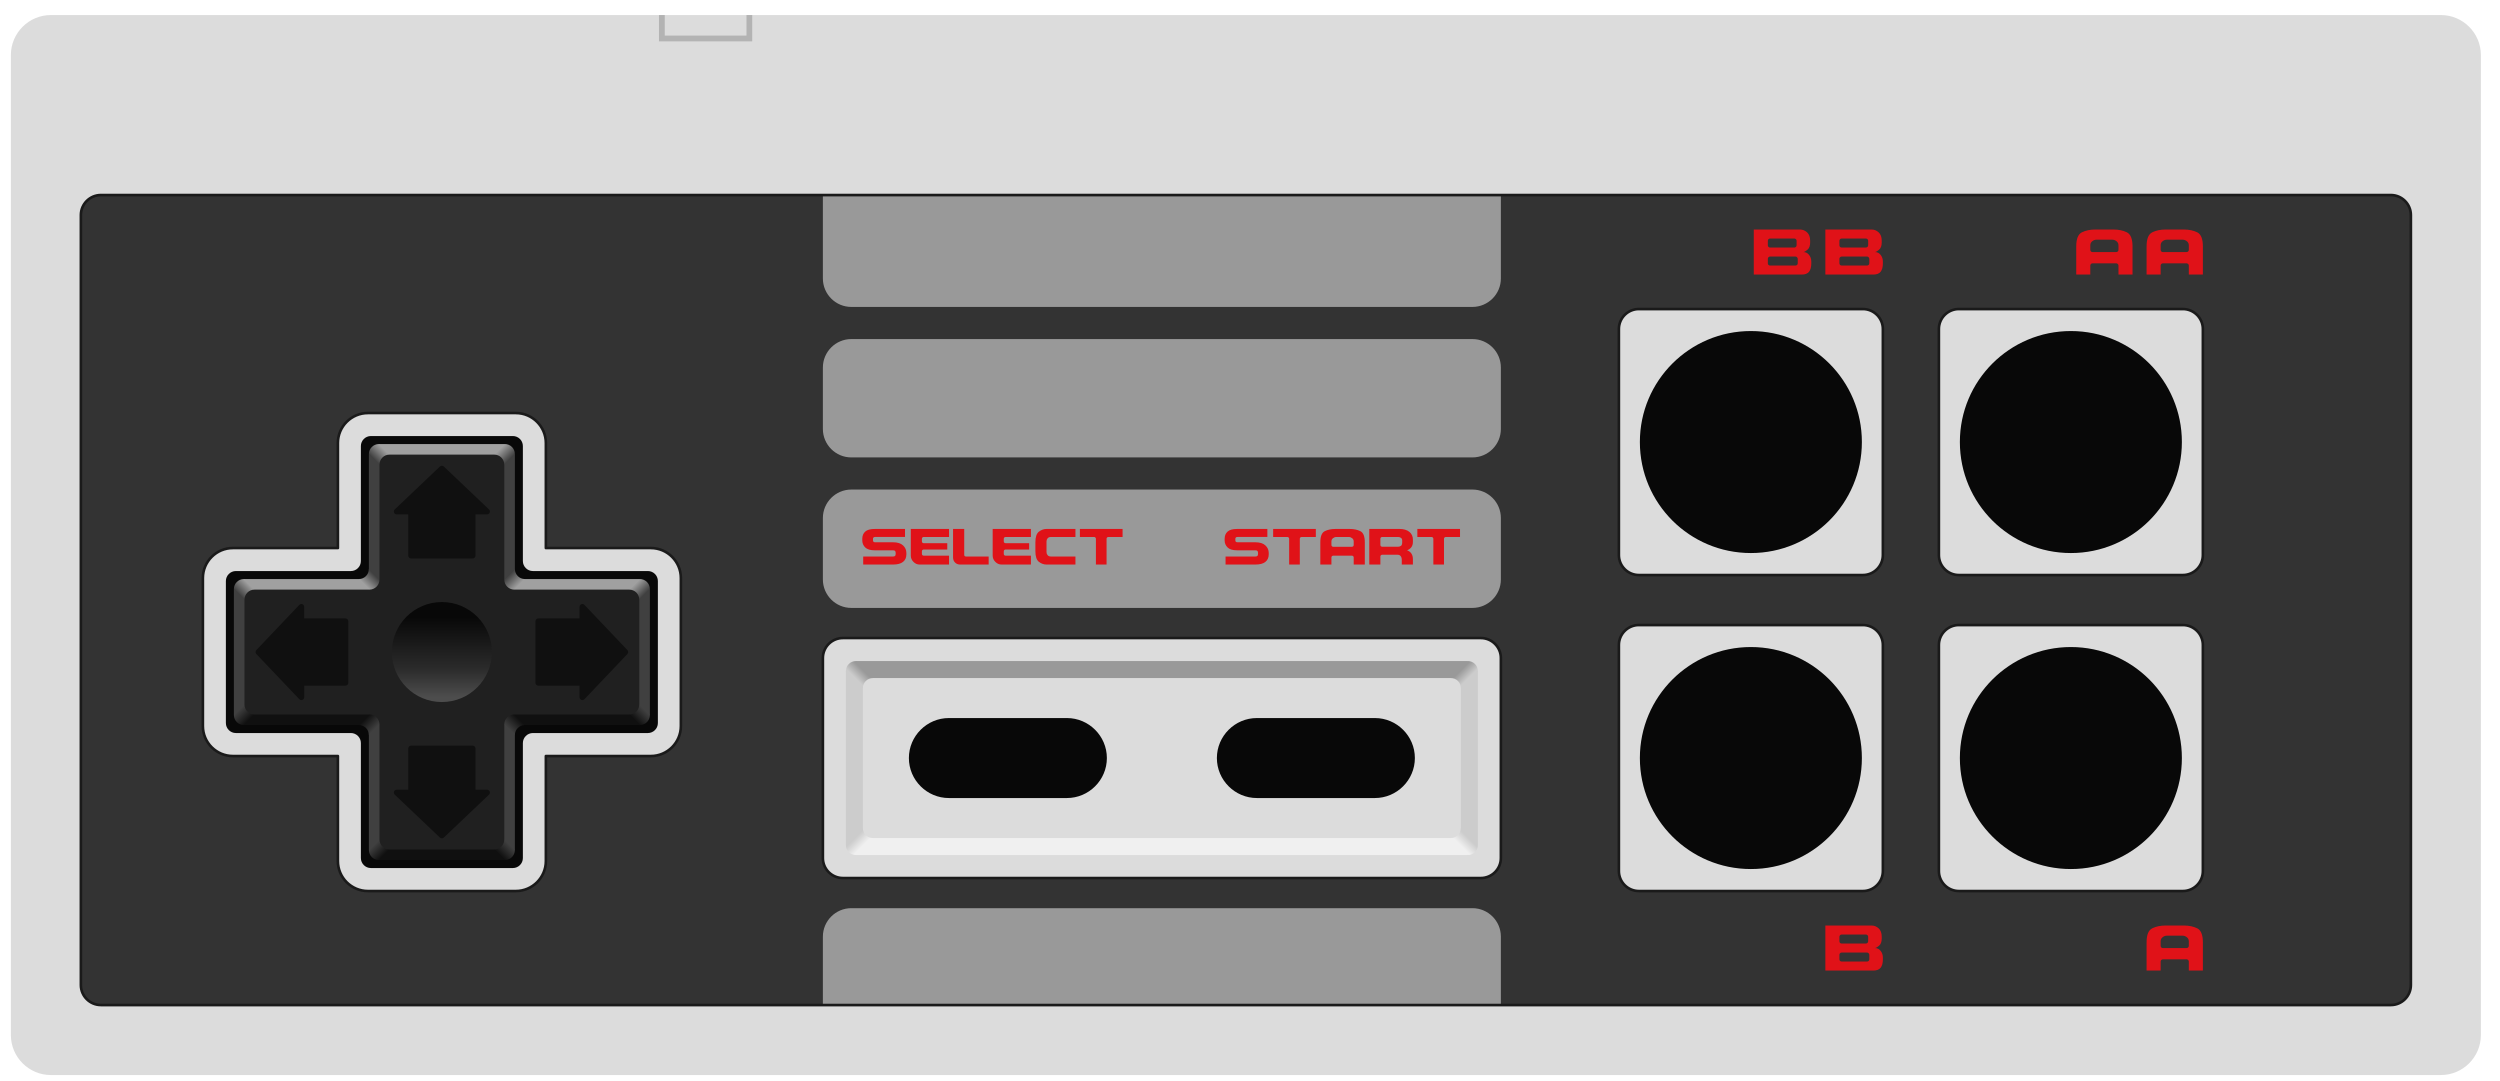
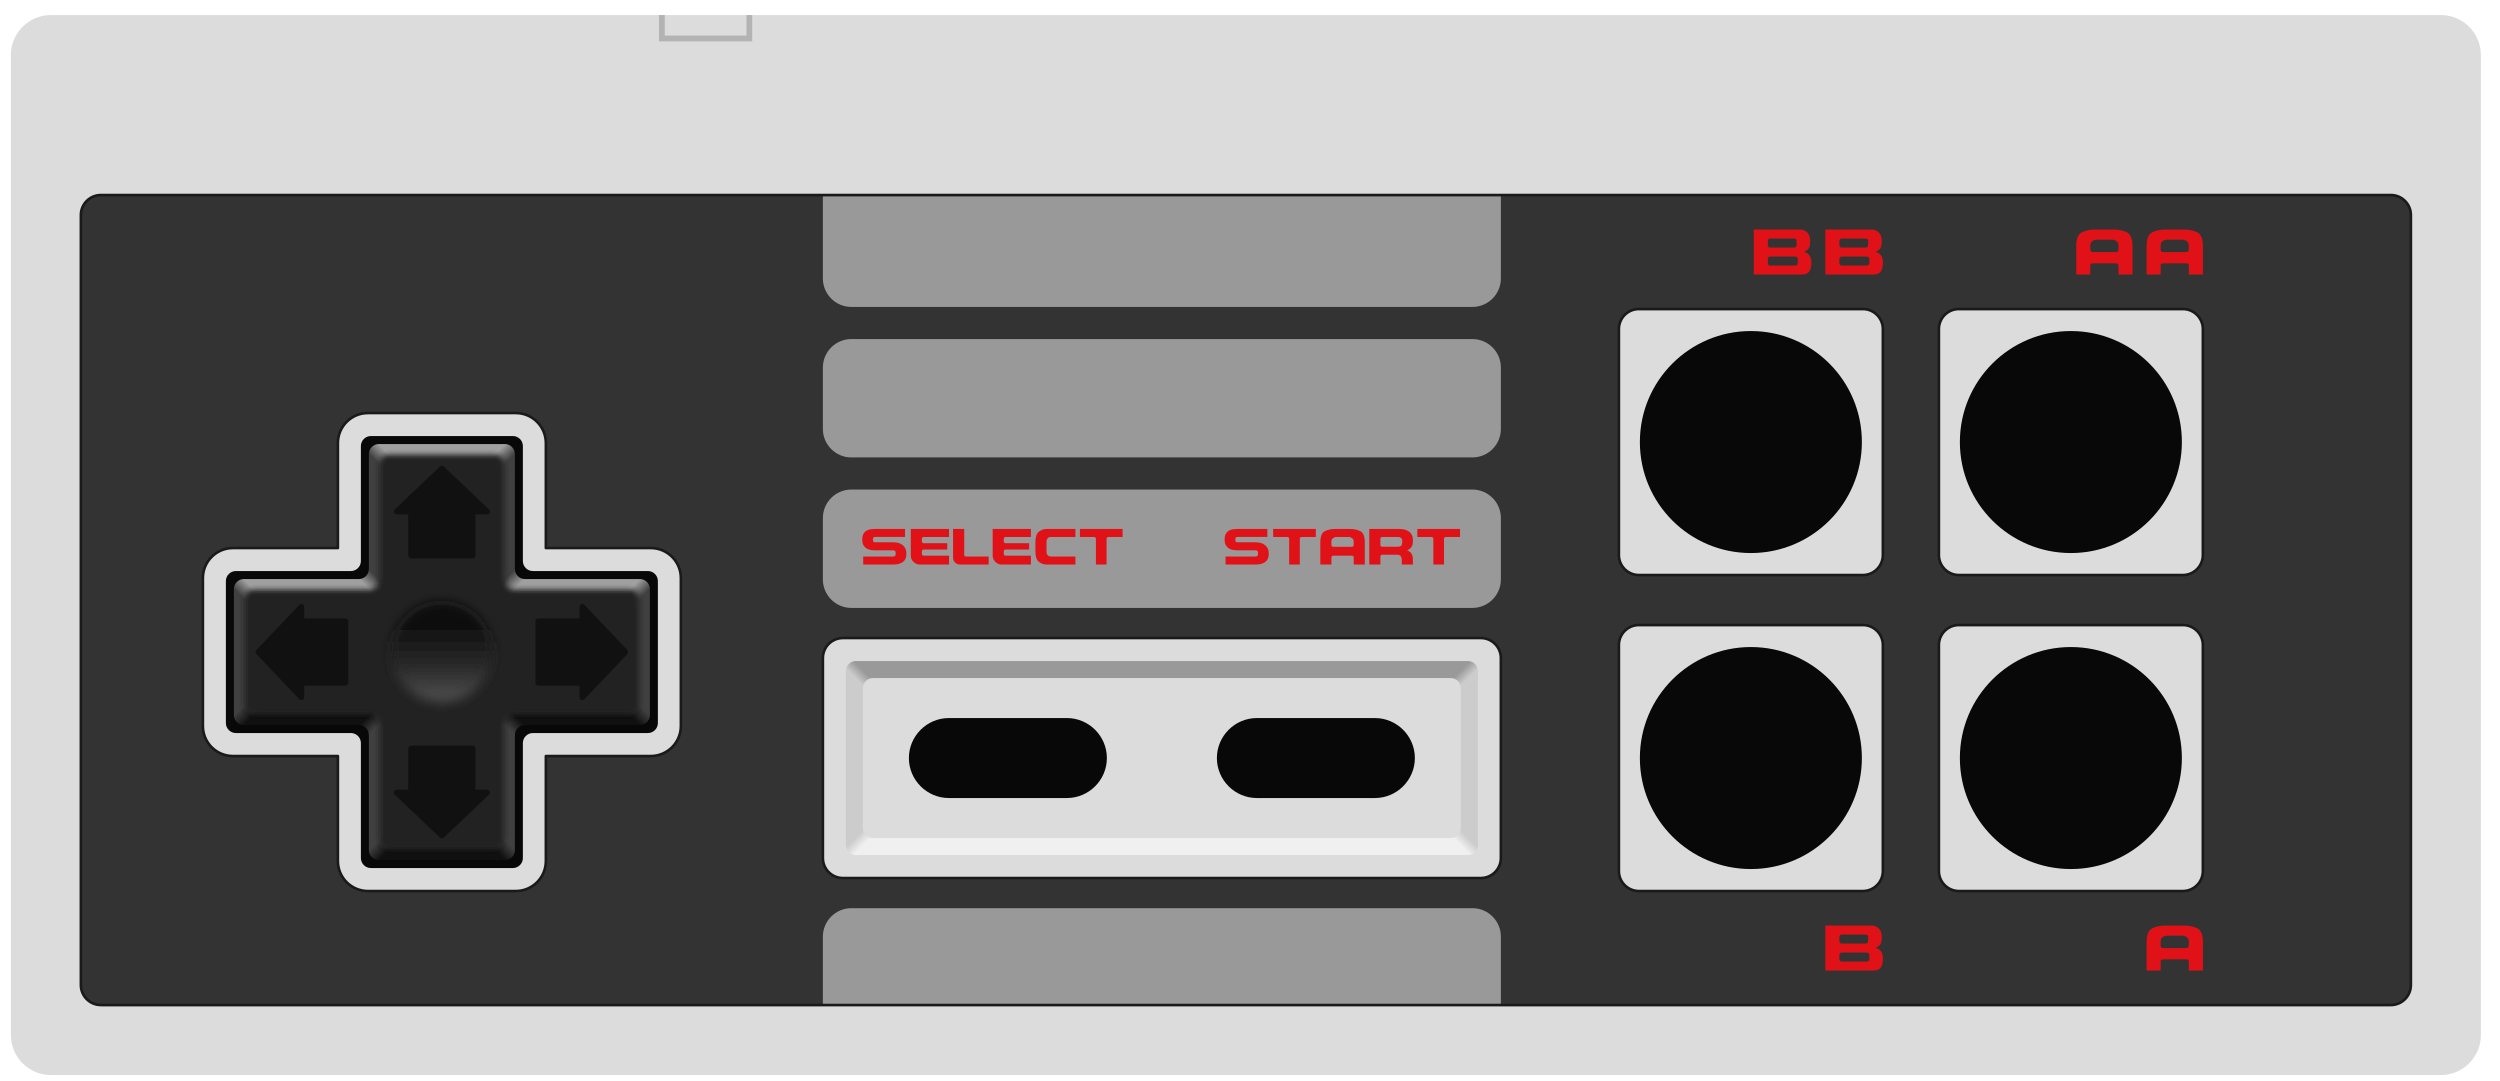
<svg xmlns="http://www.w3.org/2000/svg" xmlns:xlink="http://www.w3.org/1999/xlink" xml:space="preserve" viewBox="0 0 472 204" width="472px" height="204px" version="1.1" style="shape-rendering:geometricPrecision; fill-rule:evenodd; clip-rule:evenodd">
  <defs>
    <style type="text/css">
    .str0 {stroke:#1A1A1A;stroke-width:0.5;stroke-linejoin:round}
    .fil12 {fill:none}
    .fil13 {fill:#080808}
    .fil16 {fill:#101010}
    .fil26 {fill:#202020}
    .fil9 {fill:#333333}
    .fil14 {fill:#404040}
    .fil3 {fill:#999999}
    .fil10 {fill:#999999}
    .fil15 {fill:#A0A0A0}
    .fil1 {fill:#B3B3B3}
    .fil2 {fill:#CCCCCC}
    .fil0 {fill:gainsboro}
    .fil11 {fill:#E01218}
    .fil4 {fill:#F0F0F0}
    .fil28 {fill:black;fill-opacity:0.5}
    .fil25 {fill:url(#id0)}
    .fil18 {fill:url(#id1)}
    .fil24 {fill:url(#id2)}
    .fil21 {fill:url(#id3)}
    .fil20 {fill:url(#id4)}
    .fil17 {fill:url(#id5)}
    .fil22 {fill:url(#id6)}
    .fil19 {fill:url(#id7)}
    .fil23 {fill:url(#id8)}
    .fil6 {fill:url(#id9)}
    .fil27 {fill:url(#id10)}
    .fil7 {fill:url(#id11)}
    .fil5 {fill:url(#id12)}
    .fil8 {fill:url(#id13)}
  </style>
    <linearGradient id="id0" gradientUnits="objectBoundingBox" x1="56.717%" y1="43.282%" x2="43.283%" y2="56.718%">
      <stop offset="0" style="stop-opacity:1; stop-color:#404040" />
      <stop offset="1" style="stop-opacity:1; stop-color:#101010" />
    </linearGradient>
    <linearGradient id="id1" gradientUnits="userSpaceOnUse" x1="50.162" y1="117.194" x2="52.026" y2="115.33">
      <stop offset="0" style="stop-opacity:1; stop-color:#404040" />
      <stop offset="1" style="stop-opacity:1; stop-color:#A0A0A0" />
    </linearGradient>
    <linearGradient id="id2" gradientUnits="userSpaceOnUse" xlink:href="#id0" x1="91.226" y1="132.77" x2="93.09" y2="130.905">
  </linearGradient>
    <linearGradient id="id3" gradientUnits="objectBoundingBox" xlink:href="#id1" x1="56.717%" y1="56.718%" x2="43.283%" y2="43.282%">
  </linearGradient>
    <linearGradient id="id4" gradientUnits="userSpaceOnUse" xlink:href="#id1" x1="91.226" y1="113.441" x2="93.09" y2="115.306">
  </linearGradient>
    <linearGradient id="id5" gradientUnits="userSpaceOnUse" xlink:href="#id1" x1="75.626" y1="113.441" x2="73.762" y2="115.306">
  </linearGradient>
    <linearGradient id="id6" gradientUnits="userSpaceOnUse" xlink:href="#id0" x1="75.627" y1="132.77" x2="73.762" y2="130.906">
  </linearGradient>
    <linearGradient id="id7" gradientUnits="userSpaceOnUse" xlink:href="#id1" x1="75.65" y1="91.706" x2="77.514" y2="89.842">
  </linearGradient>
    <linearGradient id="id8" gradientUnits="objectBoundingBox" xlink:href="#id0" x1="43.282%" y1="43.283%" x2="56.718%" y2="56.717%">
  </linearGradient>
    <linearGradient id="id9" gradientUnits="userSpaceOnUse" x1="277.194" y1="128.075" x2="275.753" y2="126.633">
      <stop offset="0" style="stop-opacity:1; stop-color:#CCCCCC" />
      <stop offset="1" style="stop-opacity:1; stop-color:#999999" />
    </linearGradient>
    <linearGradient id="id10" gradientUnits="userSpaceOnUse" x1="83.425" y1="131.602" x2="83.425" y2="116.496">
      <stop offset="0" style="stop-opacity:1; stop-color:#4D4D4D" />
      <stop offset="0.35" style="stop-opacity:1; stop-color:#2B2B2B" />
      <stop offset="1" style="stop-opacity:1; stop-color:#080808" />
    </linearGradient>
    <linearGradient id="id11" gradientUnits="userSpaceOnUse" x1="161.53" y1="158.162" x2="162.971" y2="159.604">
      <stop offset="0" style="stop-opacity:1; stop-color:#CCCCCC" />
      <stop offset="1" style="stop-opacity:1; stop-color:#F0F0F0" />
    </linearGradient>
    <linearGradient id="id12" gradientUnits="userSpaceOnUse" xlink:href="#id9" x1="161.529" y1="128.075" x2="162.971" y2="126.633">
  </linearGradient>
    <linearGradient id="id13" gradientUnits="userSpaceOnUse" xlink:href="#id11" x1="277.194" y1="158.162" x2="275.752" y2="159.604">
  </linearGradient>
+     <filter id="Dpad-Blur-1" x="-20%" y="-20%" width="140%" height="140%">
+       <feGaussianBlur stdDeviation="0.5" />
+     </filter>
+     <filter id="Dpad-Blur-2" x="-20%" y="-20%" width="140%" height="140%">
+       <feGaussianBlur stdDeviation="1" />
+     </filter>
  </defs>
  <g>
    <g id="shell">
      <path class="fil0" d="M9.605 2.84l451.232 0c4.16,0 7.552,3.392 7.552,7.552l0 185.024c0,4.16 -3.392,7.552 -7.552,7.552l-451.232 0c-4.159,0 -7.552,-3.392 -7.552,-7.552l0 -185.024c0,-4.16 3.393,-7.552 7.552,-7.552z" />
      <polygon class="fil1" points="125.503,6.718 140.934,6.718 140.934,2.84 142.023,2.84 142.023,7.807 124.414,7.807 124.414,2.84 125.503,2.84 " />
      <g id="border">
        <rect class="fil2" x="275.813" y="126.694" width="3.21" height="32.85" />
        <rect class="fil2" x="159.701" y="126.694" width="3.21" height="32.85" />
        <rect class="fil3" x="161.59" y="124.805" width="115.545" height="3.209" />
        <rect class="fil4" x="161.59" y="158.223" width="115.545" height="3.209" />
        <path class="fil5" d="M161.59 124.805l3.209 3.209c-1.04,0 -1.889,0.848 -1.889,1.888l-3.209 -3.208c0,-1.04 0.848,-1.889 1.889,-1.889z" />
        <path class="fil6" d="M277.135 124.805l-3.211 3.209c1.04,0 1.889,0.848 1.889,1.888l3.21 -3.208c0,-1.04 -0.848,-1.889 -1.888,-1.889z" />
        <path class="fil7" d="M161.591 161.432l3.208 -3.209c-1.04,0 -1.889,-0.848 -1.889,-1.889l-3.208 3.21c0,1.04 0.848,1.888 1.889,1.888z" />
        <path class="fil8" d="M277.134 161.432l-3.21 -3.209c1.04,0 1.889,-0.848 1.889,-1.889l3.209 3.21c0,1.04 -0.848,1.888 -1.888,1.888z" />
      </g>
    </g>
    <g id="shield">
      <path class="fil9" d="M19.045 189.752l432.352 0c2.08,0 3.776,-1.696 3.776,-3.776l0 -145.376c0,-2.08 -1.696,-3.776 -3.776,-3.776l-432.352 0c-2.079,0 -3.776,1.696 -3.776,3.776l0 145.376c0,2.08 1.697,3.776 3.776,3.776zm24.922 -47.011l19.824 0 0 19.824c0,3.119 2.544,5.664 5.664,5.664l27.942 0c3.12,0 5.664,-2.545 5.664,-5.664l0 -19.824 19.824 0c3.12,0 5.664,-2.545 5.664,-5.664l0 -27.943c0,-3.119 -2.544,-5.664 -5.664,-5.664l-19.824 0 0 -19.824c0,-3.119 -2.544,-5.664 -5.664,-5.664l-27.942 0c-3.12,0 -5.664,2.545 -5.664,5.664l0 19.824 -19.824 0c-3.12,0 -5.664,2.545 -5.664,5.664l0 27.943c0,3.119 2.544,5.664 5.664,5.664zm115.168 -22.279l120.454 0c2.08,0 3.776,1.697 3.776,3.776l0 37.76c0,2.08 -1.696,3.776 -3.776,3.776l-120.454 0c-2.08,0 -3.776,-1.696 -3.776,-3.776l0 -37.76c0,-2.079 1.696,-3.776 3.776,-3.776zm210.701 47.767l42.291 0c2.08,0 3.776,-1.696 3.776,-3.776l0 -42.669c0,-2.08 -1.696,-3.776 -3.776,-3.776l-42.291 0c-2.08,0 -3.776,1.696 -3.776,3.776l0 42.669c0,2.08 1.696,3.776 3.776,3.776zm-60.416 0l42.291 0c2.08,0 3.776,-1.696 3.776,-3.776l0 -42.669c0,-2.08 -1.696,-3.776 -3.776,-3.776l-42.291 0c-2.08,0 -3.776,1.696 -3.776,3.776l0 42.669c0,2.08 1.696,3.776 3.776,3.776zm60.416 -59.661l42.291 0c2.08,0 3.776,-1.696 3.776,-3.776l0 -42.669c0,-2.08 -1.696,-3.776 -3.776,-3.776l-42.291 0c-2.08,0 -3.776,1.696 -3.776,3.776l0 42.669c0,2.08 1.696,3.776 3.776,3.776zm-60.416 0l42.291 0c2.08,0 3.776,-1.696 3.776,-3.776l0 -42.669c0,-2.08 -1.696,-3.776 -3.776,-3.776l-42.291 0c-2.08,0 -3.776,1.696 -3.776,3.776l0 42.669c0,2.08 1.696,3.776 3.776,3.776z" />
      <path class="fil10" d="M283.365 189.752l0 -12.919c0,-2.957 -2.414,-5.371 -5.371,-5.371l-117.263 0c-2.958,0 -5.372,2.414 -5.372,5.371l0 12.919 128.006 0zm-122.634 -97.325l117.263 0c2.958,0 5.371,2.414 5.371,5.372l0 11.604c0,2.958 -2.413,5.372 -5.371,5.372l-117.263 0c-2.958,0 -5.372,-2.413 -5.372,-5.372l0 -11.604c0,-2.959 2.413,-5.372 5.372,-5.372zm0 -28.412l117.263 0c2.958,0 5.371,2.413 5.371,5.371l0 11.604c0,2.958 -2.413,5.372 -5.371,5.372l-117.263 0c-2.958,0 -5.372,-2.413 -5.372,-5.372l0 -11.604c0,-2.959 2.413,-5.371 5.372,-5.371zm122.634 -27.191l0 15.753c0,2.958 -2.414,5.372 -5.371,5.372l-117.263 0c-2.958,0 -5.372,-2.413 -5.372,-5.372l0 -15.753 128.006 0z" />
      <path id="label-select" class="fil11" d="M162.972 106.587l0 -1.516 5.627 0c0.195,0 0.328,-0.041 0.397,-0.125 0.071,-0.085 0.106,-0.21 0.106,-0.377l0 -0.169c0,-0.166 -0.035,-0.292 -0.106,-0.376 -0.069,-0.084 -0.202,-0.125 -0.397,-0.125l-3.445 0c-0.841,0 -1.443,-0.183 -1.807,-0.549 -0.364,-0.365 -0.547,-0.799 -0.547,-1.303l0 -0.335c0,-0.559 0.183,-1.007 0.547,-1.343 0.364,-0.335 0.966,-0.503 1.807,-0.503l5.712 0 0 1.511 -5.624 0c-0.155,0 -0.262,0.032 -0.325,0.098 -0.063,0.067 -0.095,0.145 -0.095,0.237l0 0.335c0,0.099 0.032,0.178 0.095,0.24 0.063,0.063 0.17,0.095 0.325,0.095l3.362 0c0.839,0 1.47,0.198 1.889,0.59 0.422,0.393 0.631,0.871 0.631,1.432l0 0.253c0,0.615 -0.209,1.091 -0.631,1.426 -0.421,0.336 -1.054,0.504 -1.896,0.504l-5.625 0zm10.664 0c-0.449,0 -0.839,-0.168 -1.175,-0.504 -0.335,-0.336 -0.503,-0.729 -0.503,-1.177l0 -5.04 7.221 0 0 1.516 -4.787 0c-0.099,0 -0.179,0.033 -0.242,0.099 -0.063,0.066 -0.095,0.145 -0.095,0.237l0 0.501c0,0.099 0.032,0.177 0.095,0.24 0.063,0.063 0.143,0.095 0.242,0.095l4.452 0 0 1.194 -4.452 0c-0.099,0 -0.179,0.034 -0.242,0.101 -0.063,0.066 -0.095,0.145 -0.095,0.238l0 0.484c0,0.098 0.032,0.181 0.095,0.244 0.063,0.062 0.143,0.095 0.242,0.095l4.787 0 0 1.677 -5.543 0zm7.646 0c-0.393,0 -0.714,-0.125 -0.966,-0.378 -0.253,-0.253 -0.379,-0.574 -0.379,-0.966l0 -5.377 2.108 0 0 4.87c0,0.111 0.029,0.195 0.085,0.25 0.055,0.056 0.139,0.085 0.25,0.085l4.279 0 0 1.516 -5.377 0zm7.813 0c-0.448,0 -0.839,-0.168 -1.174,-0.504 -0.336,-0.336 -0.504,-0.729 -0.504,-1.177l0 -5.04 7.221 0 0 1.516 -4.787 0c-0.099,0 -0.179,0.033 -0.242,0.099 -0.063,0.066 -0.095,0.145 -0.095,0.237l0 0.501c0,0.099 0.032,0.177 0.095,0.24 0.063,0.063 0.143,0.095 0.242,0.095l4.452 0 0 1.194 -4.452 0c-0.099,0 -0.179,0.034 -0.242,0.101 -0.063,0.066 -0.095,0.145 -0.095,0.238l0 0.484c0,0.098 0.032,0.181 0.095,0.244 0.063,0.062 0.143,0.095 0.242,0.095l4.787 0 0 1.677 -5.543 0zm8.488 0c-0.503,0 -0.98,-0.168 -1.428,-0.504 -0.448,-0.336 -0.672,-1.009 -0.672,-2.016l0 -1.681c0,-1.007 0.224,-1.679 0.672,-2.017 0.448,-0.335 0.925,-0.503 1.428,-0.503l5.46 0 0 1.516 -4.623 0c-0.279,0 -0.491,0.084 -0.63,0.251 -0.14,0.169 -0.21,0.364 -0.21,0.588l0 2.011c0,0.224 0.07,0.419 0.21,0.588 0.139,0.166 0.351,0.251 0.63,0.251l4.623 0 0 1.516 -5.46 0zm9.324 0l0 -4.869c0,-0.09 -0.034,-0.169 -0.1,-0.235 -0.066,-0.066 -0.145,-0.101 -0.235,-0.101l-2.687 0 0 -1.516 8.059 0 0 1.516 -2.688 0c-0.099,0 -0.18,0.035 -0.242,0.101 -0.063,0.066 -0.095,0.145 -0.095,0.235l0 4.869 -2.012 0z" />
      <path id="label-start" class="fil11" d="M231.385 106.587l0 -1.516 5.627 0c0.195,0 0.327,-0.041 0.397,-0.125 0.07,-0.085 0.106,-0.21 0.106,-0.377l0 -0.169c0,-0.166 -0.036,-0.292 -0.106,-0.376 -0.07,-0.084 -0.202,-0.125 -0.397,-0.125l-3.446 0c-0.84,0 -1.442,-0.183 -1.806,-0.549 -0.364,-0.365 -0.547,-0.799 -0.547,-1.303l0 -0.335c0,-0.559 0.183,-1.007 0.547,-1.343 0.364,-0.335 0.966,-0.503 1.806,-0.503l5.713 0 0 1.511 -5.625 0c-0.154,0 -0.261,0.032 -0.324,0.098 -0.063,0.067 -0.095,0.145 -0.095,0.237l0 0.335c0,0.099 0.032,0.178 0.095,0.24 0.063,0.063 0.17,0.095 0.324,0.095l3.363 0c0.839,0 1.469,0.198 1.889,0.59 0.421,0.393 0.631,0.871 0.631,1.432l0 0.253c0,0.615 -0.21,1.091 -0.631,1.426 -0.421,0.336 -1.054,0.504 -1.896,0.504l-5.625 0zm39.23 0l0 -4.869c0,-0.09 -0.034,-0.169 -0.1,-0.235 -0.067,-0.066 -0.145,-0.101 -0.235,-0.101l-2.687 0 0 -1.516 8.059 0 0 1.516 -2.689 0c-0.098,0 -0.179,0.035 -0.242,0.101 -0.062,0.066 -0.095,0.145 -0.095,0.235l0 4.869 -2.011 0zm-27.222 0l0 -4.869c0,-0.09 -0.035,-0.169 -0.101,-0.235 -0.066,-0.066 -0.145,-0.101 -0.235,-0.101l-2.686 0 0 -1.516 8.058 0 0 1.516 -2.688 0c-0.099,0 -0.18,0.035 -0.242,0.101 -0.063,0.066 -0.095,0.145 -0.095,0.235l0 4.869 -2.011 0zm11.849 -3.355c0.091,0 0.17,-0.032 0.236,-0.095 0.067,-0.063 0.101,-0.144 0.101,-0.242l0 -0.672c0,-0.253 -0.099,-0.455 -0.294,-0.61 -0.197,-0.154 -0.407,-0.231 -0.631,-0.231l-2.355 0c-0.224,0 -0.434,0.077 -0.631,0.231 -0.195,0.155 -0.294,0.357 -0.294,0.61l0 0.672c0,0.098 0.032,0.179 0.095,0.242 0.063,0.063 0.143,0.095 0.242,0.095l3.531 0zm-5.965 3.355l0 -4.201c0,-1.12 0.28,-1.819 0.84,-2.101 0.56,-0.279 1.232,-0.419 2.015,-0.419l2.689 0c0.783,0 1.455,0.14 2.014,0.419 0.561,0.282 0.841,0.981 0.841,2.101l0 4.201 -2.097 0 0 -1.342c0,-0.09 -0.034,-0.169 -0.101,-0.235 -0.066,-0.066 -0.145,-0.1 -0.236,-0.1l-3.531 0c-0.099,0 -0.179,0.034 -0.242,0.1 -0.063,0.066 -0.095,0.145 -0.095,0.235l0 1.342 -2.097 0zm9.242 0l0 -6.721 5.715 0c0.786,0 1.402,0.181 1.85,0.545 0.448,0.364 0.672,0.855 0.672,1.47l0 0.419c0,0.783 -0.365,1.315 -1.095,1.595 0.73,0.28 1.095,0.841 1.095,1.683l0 1.009 -2.102 0 0 -0.84c0,-0.337 -0.07,-0.588 -0.212,-0.757 -0.139,-0.168 -0.321,-0.252 -0.546,-0.252l-2.943 0c-0.099,0 -0.18,0.034 -0.242,0.1 -0.063,0.066 -0.096,0.145 -0.096,0.236l0 1.513 -2.096 0zm5.459 -3.366c0.195,0 0.371,-0.055 0.525,-0.166 0.155,-0.111 0.231,-0.336 0.231,-0.669l0 -0.335c0,-0.222 -0.076,-0.391 -0.231,-0.502 -0.154,-0.111 -0.33,-0.167 -0.525,-0.167l-3.025 0c-0.099,0 -0.18,0.033 -0.242,0.099 -0.063,0.066 -0.096,0.145 -0.096,0.237l0 1.168c0,0.099 0.033,0.179 0.096,0.242 0.062,0.063 0.143,0.093 0.242,0.093l3.025 0z" />
      <path id="label-bb" class="fil11" d="M352.502 50.137c0.116,0 0.216,-0.041 0.299,-0.12 0.084,-0.079 0.127,-0.181 0.127,-0.306l0 -0.851c-0.009,-0.104 -0.054,-0.202 -0.133,-0.29 -0.08,-0.088 -0.177,-0.134 -0.293,-0.134l-4.795 0c-0.124,0 -0.226,0.043 -0.306,0.127 -0.079,0.084 -0.12,0.184 -0.12,0.297l0 0.851c0,0.125 0.041,0.227 0.12,0.306 0.08,0.079 0.182,0.12 0.306,0.12l4.795 0zm-0.217 -3.402c0.115,0 0.213,-0.041 0.292,-0.12 0.088,-0.08 0.134,-0.182 0.134,-0.307l0 -0.85c0,-0.114 -0.044,-0.213 -0.127,-0.297 -0.084,-0.084 -0.184,-0.127 -0.299,-0.127l-4.578 0c-0.124,0 -0.226,0.043 -0.306,0.127 -0.079,0.084 -0.12,0.183 -0.12,0.297l0 0.85c0,0.125 0.041,0.227 0.12,0.307 0.08,0.079 0.182,0.12 0.306,0.12l4.578 0zm-7.658 5.103l0 -8.505 8.726 0c0.496,0 0.941,0.177 1.331,0.531 0.39,0.356 0.585,0.887 0.585,1.594l0 0.32c0,0.637 -0.172,1.098 -0.519,1.381 -0.347,0.284 -0.599,0.427 -0.76,0.427 0.429,0 0.785,0.177 1.068,0.53 0.286,0.357 0.429,0.781 0.429,1.277l0 0.318c0,0.71 -0.143,1.24 -0.427,1.597 -0.283,0.353 -0.744,0.53 -1.383,0.53l-9.05 0zm-5.638 -1.701c0.115,0 0.215,-0.041 0.299,-0.12 0.084,-0.079 0.127,-0.181 0.127,-0.306l0 -0.851c-0.009,-0.104 -0.055,-0.202 -0.134,-0.29 -0.079,-0.088 -0.177,-0.134 -0.292,-0.134l-4.795 0c-0.125,0 -0.227,0.043 -0.306,0.127 -0.08,0.084 -0.121,0.184 -0.121,0.297l0 0.851c0,0.125 0.041,0.227 0.121,0.306 0.079,0.079 0.181,0.12 0.306,0.12l4.795 0zm-0.218 -3.402c0.116,0 0.213,-0.041 0.293,-0.12 0.088,-0.08 0.133,-0.182 0.133,-0.307l0 -0.85c0,-0.114 -0.043,-0.213 -0.127,-0.297 -0.084,-0.084 -0.183,-0.127 -0.299,-0.127l-4.577 0c-0.125,0 -0.227,0.043 -0.306,0.127 -0.08,0.084 -0.121,0.183 -0.121,0.297l0 0.85c0,0.125 0.041,0.227 0.121,0.307 0.079,0.079 0.181,0.12 0.306,0.12l4.577 0zm-7.657 5.103l0 -8.505 8.725 0c0.497,0 0.941,0.177 1.332,0.531 0.39,0.356 0.585,0.887 0.585,1.594l0 0.32c0,0.637 -0.173,1.098 -0.52,1.381 -0.347,0.284 -0.599,0.427 -0.76,0.427 0.429,0 0.785,0.177 1.069,0.53 0.286,0.357 0.428,0.781 0.428,1.277l0 0.318c0,0.71 -0.142,1.24 -0.426,1.597 -0.283,0.353 -0.744,0.53 -1.383,0.53l-9.05 0z" />
      <path id="label-aa" class="fil11" d="M412.823 47.592c0.115,0 0.216,-0.04 0.299,-0.12 0.084,-0.079 0.128,-0.181 0.128,-0.306l0 -0.85c0,-0.32 -0.125,-0.577 -0.373,-0.771 -0.249,-0.196 -0.514,-0.293 -0.798,-0.293l-2.98 0c-0.284,0 -0.549,0.097 -0.799,0.293 -0.247,0.194 -0.372,0.451 -0.372,0.771l0 0.85c0,0.125 0.041,0.227 0.121,0.306 0.079,0.08 0.181,0.12 0.306,0.12l4.468 0zm-7.548 4.246l0 -5.316c0,-1.418 0.353,-2.302 1.063,-2.658 0.708,-0.354 1.559,-0.531 2.55,-0.531l3.402 0c0.991,0 1.842,0.177 2.549,0.531 0.71,0.356 1.064,1.24 1.064,2.658l0 5.316 -2.653 0 0 -1.698c0,-0.114 -0.044,-0.214 -0.128,-0.298 -0.083,-0.083 -0.184,-0.126 -0.299,-0.126l-4.468 0c-0.125,0 -0.227,0.043 -0.306,0.126 -0.08,0.084 -0.121,0.184 -0.121,0.298l0 1.698 -2.653 0zm-5.734 -4.246c0.116,0 0.216,-0.04 0.3,-0.12 0.083,-0.079 0.127,-0.181 0.127,-0.306l0 -0.85c0,-0.32 -0.125,-0.577 -0.372,-0.771 -0.25,-0.196 -0.515,-0.293 -0.799,-0.293l-2.98 0c-0.283,0 -0.549,0.097 -0.798,0.293 -0.248,0.194 -0.372,0.451 -0.372,0.771l0 0.85c0,0.125 0.041,0.227 0.12,0.306 0.08,0.08 0.181,0.12 0.306,0.12l4.468 0zm-7.548 4.246l0 -5.316c0,-1.418 0.354,-2.302 1.064,-2.658 0.707,-0.354 1.558,-0.531 2.549,-0.531l3.402 0c0.992,0 1.842,0.177 2.55,0.531 0.709,0.356 1.063,1.24 1.063,2.658l0 5.316 -2.653 0 0 -1.698c0,-0.114 -0.044,-0.214 -0.127,-0.298 -0.084,-0.083 -0.184,-0.126 -0.3,-0.126l-4.468 0c-0.125,0 -0.226,0.043 -0.306,0.126 -0.079,0.084 -0.12,0.184 -0.12,0.298l0 1.698 -2.654 0z" />
      <path id="label-b" class="fil11" d="M352.502 181.542c0.116,0 0.216,-0.041 0.299,-0.12 0.084,-0.08 0.127,-0.182 0.127,-0.307l0 -0.85c-0.009,-0.104 -0.054,-0.202 -0.133,-0.29 -0.08,-0.089 -0.177,-0.134 -0.293,-0.134l-4.795 0c-0.124,0 -0.226,0.043 -0.306,0.127 -0.079,0.084 -0.12,0.183 -0.12,0.297l0 0.85c0,0.125 0.041,0.227 0.12,0.307 0.08,0.079 0.182,0.12 0.306,0.12l4.795 0zm-0.217 -3.402c0.115,0 0.213,-0.041 0.292,-0.12 0.088,-0.08 0.134,-0.182 0.134,-0.307l0 -0.85c0,-0.114 -0.044,-0.213 -0.127,-0.297 -0.084,-0.084 -0.184,-0.127 -0.299,-0.127l-4.578 0c-0.124,0 -0.226,0.043 -0.306,0.127 -0.079,0.084 -0.12,0.183 -0.12,0.297l0 0.85c0,0.125 0.041,0.227 0.12,0.307 0.08,0.079 0.182,0.12 0.306,0.12l4.578 0zm-7.658 5.103l0 -8.505 8.726 0c0.496,0 0.941,0.177 1.331,0.531 0.39,0.355 0.585,0.886 0.585,1.594l0 0.32c0,0.637 -0.172,1.097 -0.519,1.381 -0.347,0.284 -0.599,0.426 -0.76,0.426 0.429,0 0.785,0.177 1.068,0.531 0.286,0.356 0.429,0.78 0.429,1.277l0 0.317c0,0.711 -0.143,1.241 -0.427,1.597 -0.283,0.354 -0.744,0.531 -1.383,0.531l-9.05 0z" />
      <path id="label-a" class="fil11" d="M412.823 178.997c0.115,0 0.216,-0.041 0.299,-0.12 0.084,-0.079 0.128,-0.182 0.128,-0.306l0 -0.851c0,-0.319 -0.125,-0.576 -0.373,-0.771 -0.249,-0.195 -0.514,-0.293 -0.798,-0.293l-2.98 0c-0.284,0 -0.549,0.098 -0.799,0.293 -0.247,0.195 -0.372,0.452 -0.372,0.771l0 0.851c0,0.124 0.041,0.227 0.121,0.306 0.079,0.079 0.181,0.12 0.306,0.12l4.468 0zm-7.548 4.246l0 -5.316c0,-1.418 0.353,-2.303 1.063,-2.658 0.708,-0.354 1.559,-0.531 2.55,-0.531l3.402 0c0.991,0 1.842,0.177 2.549,0.531 0.71,0.355 1.064,1.24 1.064,2.658l0 5.316 -2.653 0 0 -1.699c0,-0.113 -0.044,-0.213 -0.128,-0.297 -0.083,-0.084 -0.184,-0.127 -0.299,-0.127l-4.468 0c-0.125,0 -0.227,0.043 -0.306,0.127 -0.08,0.084 -0.121,0.184 -0.121,0.297l0 1.699 -2.653 0z" />
      <path class="fil12 str0" d="M19.045 189.752l432.352 0c2.08,0 3.776,-1.696 3.776,-3.776l0 -145.376c0,-2.08 -1.696,-3.776 -3.776,-3.776l-432.352 0c-2.079,0 -3.776,1.696 -3.776,3.776l0 145.376c0,2.08 1.697,3.776 3.776,3.776zm24.922 -47.011l19.824 0 0 19.824c0,3.119 2.544,5.664 5.664,5.664l27.942 0c3.12,0 5.664,-2.545 5.664,-5.664l0 -19.824 19.824 0c3.12,0 5.664,-2.545 5.664,-5.664l0 -27.943c0,-3.119 -2.544,-5.664 -5.664,-5.664l-19.824 0 0 -19.824c0,-3.119 -2.544,-5.664 -5.664,-5.664l-27.942 0c-3.12,0 -5.664,2.545 -5.664,5.664l0 19.824 -19.824 0c-3.12,0 -5.664,2.545 -5.664,5.664l0 27.943c0,3.119 2.544,5.664 5.664,5.664zm115.168 -22.279l120.454 0c2.08,0 3.776,1.697 3.776,3.776l0 37.76c0,2.08 -1.696,3.776 -3.776,3.776l-120.454 0c-2.08,0 -3.776,-1.696 -3.776,-3.776l0 -37.76c0,-2.079 1.696,-3.776 3.776,-3.776zm210.701 47.767l42.291 0c2.08,0 3.776,-1.696 3.776,-3.776l0 -42.669c0,-2.08 -1.696,-3.776 -3.776,-3.776l-42.291 0c-2.08,0 -3.776,1.696 -3.776,3.776l0 42.669c0,2.08 1.696,3.776 3.776,3.776zm-60.416 0l42.291 0c2.08,0 3.776,-1.696 3.776,-3.776l0 -42.669c0,-2.08 -1.696,-3.776 -3.776,-3.776l-42.291 0c-2.08,0 -3.776,1.696 -3.776,3.776l0 42.669c0,2.08 1.696,3.776 3.776,3.776zm60.416 -59.661l42.291 0c2.08,0 3.776,-1.696 3.776,-3.776l0 -42.669c0,-2.08 -1.696,-3.776 -3.776,-3.776l-42.291 0c-2.08,0 -3.776,1.696 -3.776,3.776l0 42.669c0,2.08 1.696,3.776 3.776,3.776zm-60.416 0l42.291 0c2.08,0 3.776,-1.696 3.776,-3.776l0 -42.669c0,-2.08 -1.696,-3.776 -3.776,-3.776l-42.291 0c-2.08,0 -3.776,1.696 -3.776,3.776l0 42.669c0,2.08 1.696,3.776 3.776,3.776z" />
    </g>
    <g id="holes">
      <path class="fil13" d="M44.534 138.398l21.712 0c1.04,0 1.888,0.848 1.888,1.888l0 21.712c0,1.04 0.848,1.888 1.888,1.888l26.809 0c1.04,0 1.888,-0.848 1.888,-1.888l0 -21.712c0,-1.04 0.848,-1.888 1.888,-1.888l21.712 0c1.04,0 1.888,-0.848 1.888,-1.888l0 -26.809c0,-1.04 -0.848,-1.888 -1.888,-1.888l-21.712 0c-1.04,0 -1.888,-0.848 -1.888,-1.888l0 -21.712c0,-1.04 -0.848,-1.888 -1.888,-1.888l-26.809 0c-1.04,0 -1.888,0.848 -1.888,1.888l0 21.712c0,1.04 -0.848,1.888 -1.888,1.888l-21.712 0c-1.04,0 -1.888,0.848 -1.888,1.888l0 26.809c0,1.04 0.848,1.888 1.888,1.888z" />
      <path class="fil13" d="M208.977 143.118c0,4.154 -3.398,7.552 -7.551,7.552l-22.278 0c-4.153,0 -7.551,-3.398 -7.551,-7.552 0,-4.153 3.398,-7.551 7.551,-7.551l22.278 0c4.153,0 7.551,3.398 7.551,7.551z" />
      <path class="fil13" d="M267.128 143.118c0,4.154 -3.399,7.552 -7.551,7.552l-22.279 0c-4.153,0 -7.551,-3.398 -7.551,-7.552 0,-4.153 3.398,-7.551 7.551,-7.551l22.279 0c4.153,0 7.551,3.398 7.551,7.551z" />
      <circle class="fil13" cx="330.565" cy="83.458" r="20.957" />
      <circle class="fil13" cx="390.981" cy="83.458" r="20.957" />
      <circle class="fil13" cx="330.565" cy="143.118" r="20.957" />
      <circle class="fil13" cx="390.981" cy="143.118" r="20.957" />
    </g>
    <g id="dpad">
      <path class="fil14" d="M97.209 160.488l-27.565 0c0,-8.496 0,-16.992 0,-25.488l-25.488 0 0 -23.789 25.488 0c0,-8.496 0,-16.992 0,-25.488l27.565 0c0,8.496 0,16.992 0,25.488l25.488 0 0 23.789 -25.488 0c0,8.496 0,16.992 0,25.488z" />
      <path class="fil15" d="M95.321 83.835l-23.789 0 0 1.888 11.894 11.895 11.895 -11.895 0 -1.888zm-27.541 25.488l-0.024 0 -21.712 0 0 1.888 11.894 11.895 25.488 0 -13.782 -13.783 -1.864 0zm31.292 0l0.025 0 21.712 0 0 1.888 -11.895 11.895 -25.488 0 13.783 -13.783 1.863 0z" />
      <path class="fil16" d="M95.321 162.376l-23.789 0 0 -1.888 11.894 -11.894 11.895 11.894 0 1.888zm-27.541 -25.488l-0.024 0 -21.712 0 0 -1.888 11.894 -11.894 25.488 0 -13.782 13.782 -1.864 0zm31.292 0l0.025 0 21.712 0 0 -1.888 -11.895 -11.894 -25.488 0 13.783 13.782 1.863 0z" />
      <path class="fil17" d="M81.633 119.424c0,1.04 -0.849,1.888 -1.888,1.888l-11.989 -11.989c1.04,0 1.888,-0.848 1.888,-1.888l11.989 11.989z" />
      <path class="fil18" d="M56.144 123.2c0,-1.04 0.848,-1.888 1.888,-1.888l-11.989 -11.989c-1.039,0 -1.888,0.849 -1.888,1.888l11.989 11.989z" />
      <path class="fil19" d="M81.633 97.712c0,-1.04 0.848,-1.888 1.888,-1.888l-11.989 -11.989c-1.04,0 -1.888,0.849 -1.888,1.888l11.989 11.989z" />
      <path class="fil20" d="M85.22 119.424c0,1.04 0.848,1.888 1.888,1.888l11.989 -11.989c-1.04,0 -1.888,-0.848 -1.888,-1.888l-11.989 11.989z" />
      <path class="fil21" d="M85.219 97.712c0,-1.04 -0.848,-1.888 -1.888,-1.888l11.989 -11.989c1.04,0 1.888,0.849 1.888,1.888l-11.989 11.989z" />
      <path class="fil21" d="M110.708 123.2c0,-1.04 -0.848,-1.888 -1.888,-1.888l11.989 -11.989c1.039,0 1.888,0.849 1.888,1.888l-11.989 11.989z" />
      <path class="fil22" d="M81.633 126.787c0,-1.04 -0.849,-1.888 -1.888,-1.888l-11.989 11.989c1.04,0 1.888,0.848 1.888,1.888l11.989 -11.989z" />
      <path class="fil23" d="M56.145 123.011c0,1.04 0.848,1.888 1.888,1.888l-11.989 11.989c-1.04,0 -1.888,-0.849 -1.888,-1.888l11.989 -11.989z" />
      <path class="fil23" d="M81.633 148.499c0,1.04 0.848,1.888 1.888,1.888l-11.989 11.989c-1.039,0 -1.888,-0.849 -1.888,-1.888l11.989 -11.989z" />
      <path class="fil24" d="M85.22 126.787c0,-1.04 0.848,-1.888 1.888,-1.888l11.989 11.989c-1.04,0 -1.888,0.848 -1.888,1.888l-11.989 -11.989z" />
      <path class="fil25" d="M110.707 123.011c0,1.04 -0.848,1.888 -1.888,1.888l11.989 11.989c1.04,0 1.888,-0.849 1.888,-1.888l-11.989 -11.989z" />
      <path class="fil25" d="M85.219 148.499c0,1.04 -0.848,1.888 -1.888,1.888l11.989 11.989c1.039,0 1.888,-0.849 1.888,-1.888l-11.989 -11.989z" />
-       <path class="fil26" d="M95.21 158.49l0 -21.712c0,-1.04 0.848,-1.888 1.888,-1.888l21.712 0c1.04,0 1.888,-0.848 1.888,-1.888l0 -19.793c0,-1.04 -0.848,-1.888 -1.888,-1.888l-21.712 0c-1.04,0 -1.888,-0.848 -1.888,-1.888l0 -21.712c0,-1.04 -0.848,-1.888 -1.888,-1.888l-19.792 0c-1.04,0 -1.888,0.848 -1.888,1.888l0 21.712c0,1.04 -0.848,1.888 -1.888,1.888l-21.712 0c-1.04,0 -1.888,0.848 -1.888,1.888l0 19.793c0,1.04 0.848,1.888 1.888,1.888l21.712 0c1.04,0 1.888,0.848 1.888,1.888l0 21.712c0,1.04 0.848,1.888 1.888,1.888l19.792 0c1.04,0 1.888,-0.848 1.888,-1.888z" />
-       <circle class="fil27" cx="83.426" cy="123.106" r="9.44" />
+       <path class="fil26" filter="url(#Dpad-Blur-1)" d="M95.21 158.49l0 -21.712c0,-1.04 0.848,-1.888 1.888,-1.888l21.712 0c1.04,0 1.888,-0.848 1.888,-1.888l0 -19.793c0,-1.04 -0.848,-1.888 -1.888,-1.888l-21.712 0c-1.04,0 -1.888,-0.848 -1.888,-1.888l0 -21.712c0,-1.04 -0.848,-1.888 -1.888,-1.888l-19.792 0c-1.04,0 -1.888,0.848 -1.888,1.888l0 21.712c0,1.04 -0.848,1.888 -1.888,1.888l-21.712 0c-1.04,0 -1.888,0.848 -1.888,1.888l0 19.793c0,1.04 0.848,1.888 1.888,1.888l21.712 0c1.04,0 1.888,0.848 1.888,1.888l0 21.712c0,1.04 0.848,1.888 1.888,1.888l19.792 0c1.04,0 1.888,-0.848 1.888,-1.888z" />
+       <circle class="fil27" filter="url(#Dpad-Blur-2)" cx="83.426" cy="123.106" r="9.44" />
      <path class="fil28" d="M77.618 140.772l11.616 0c0.297,0 0.538,0.24 0.538,0.537l0 7.786 2.191 0c0.142,0.001 0.284,0.057 0.389,0.168 0.204,0.215 0.195,0.555 -0.019,0.759l-8.537 8.11c-0.206,0.196 -0.532,0.198 -0.74,0l-8.509 -8.083c-0.12,-0.099 -0.196,-0.249 -0.196,-0.416 0,-0.297 0.24,-0.538 0.538,-0.538l2.19 0 0 -7.786c0,-0.297 0.242,-0.537 0.539,-0.537zm11.616 -35.332l-11.616 0c-0.297,0 -0.539,-0.241 -0.539,-0.538l0 -7.786 -2.19 0c-0.298,0 -0.538,-0.241 -0.538,-0.538 0,-0.167 0.076,-0.317 0.196,-0.416l8.509 -8.083c0.208,-0.198 0.534,-0.196 0.74,0l8.537 8.11c0.214,0.204 0.223,0.544 0.019,0.759 -0.105,0.111 -0.247,0.167 -0.389,0.167l-2.191 0.001 0 7.786c0,0.297 -0.241,0.538 -0.538,0.538zm11.858 23.474l0 -11.617c0,-0.297 0.241,-0.538 0.538,-0.538l7.786 0 0 -2.191c0.001,-0.142 0.057,-0.283 0.168,-0.389 0.214,-0.203 0.554,-0.195 0.758,0.019l8.111 8.537c0.196,0.206 0.198,0.532 0,0.741l-8.084 8.508c-0.098,0.12 -0.248,0.197 -0.416,0.197 -0.296,0 -0.537,-0.241 -0.537,-0.538l0 -2.191 -7.786 0c-0.297,0 -0.538,-0.241 -0.538,-0.538zm-35.332 -11.617l0 11.617c0,0.297 -0.241,0.538 -0.538,0.538l-7.786 0 0 2.191c0,0.297 -0.241,0.538 -0.538,0.538 -0.167,0 -0.317,-0.077 -0.415,-0.197l-8.084 -8.508c-0.198,-0.209 -0.196,-0.535 0,-0.741l8.111 -8.537c0.204,-0.214 0.544,-0.222 0.758,-0.019 0.111,0.106 0.167,0.247 0.167,0.389l0.001 2.191 7.786 0c0.297,0 0.538,0.241 0.538,0.538z" />
    </g>
  </g>
</svg>
